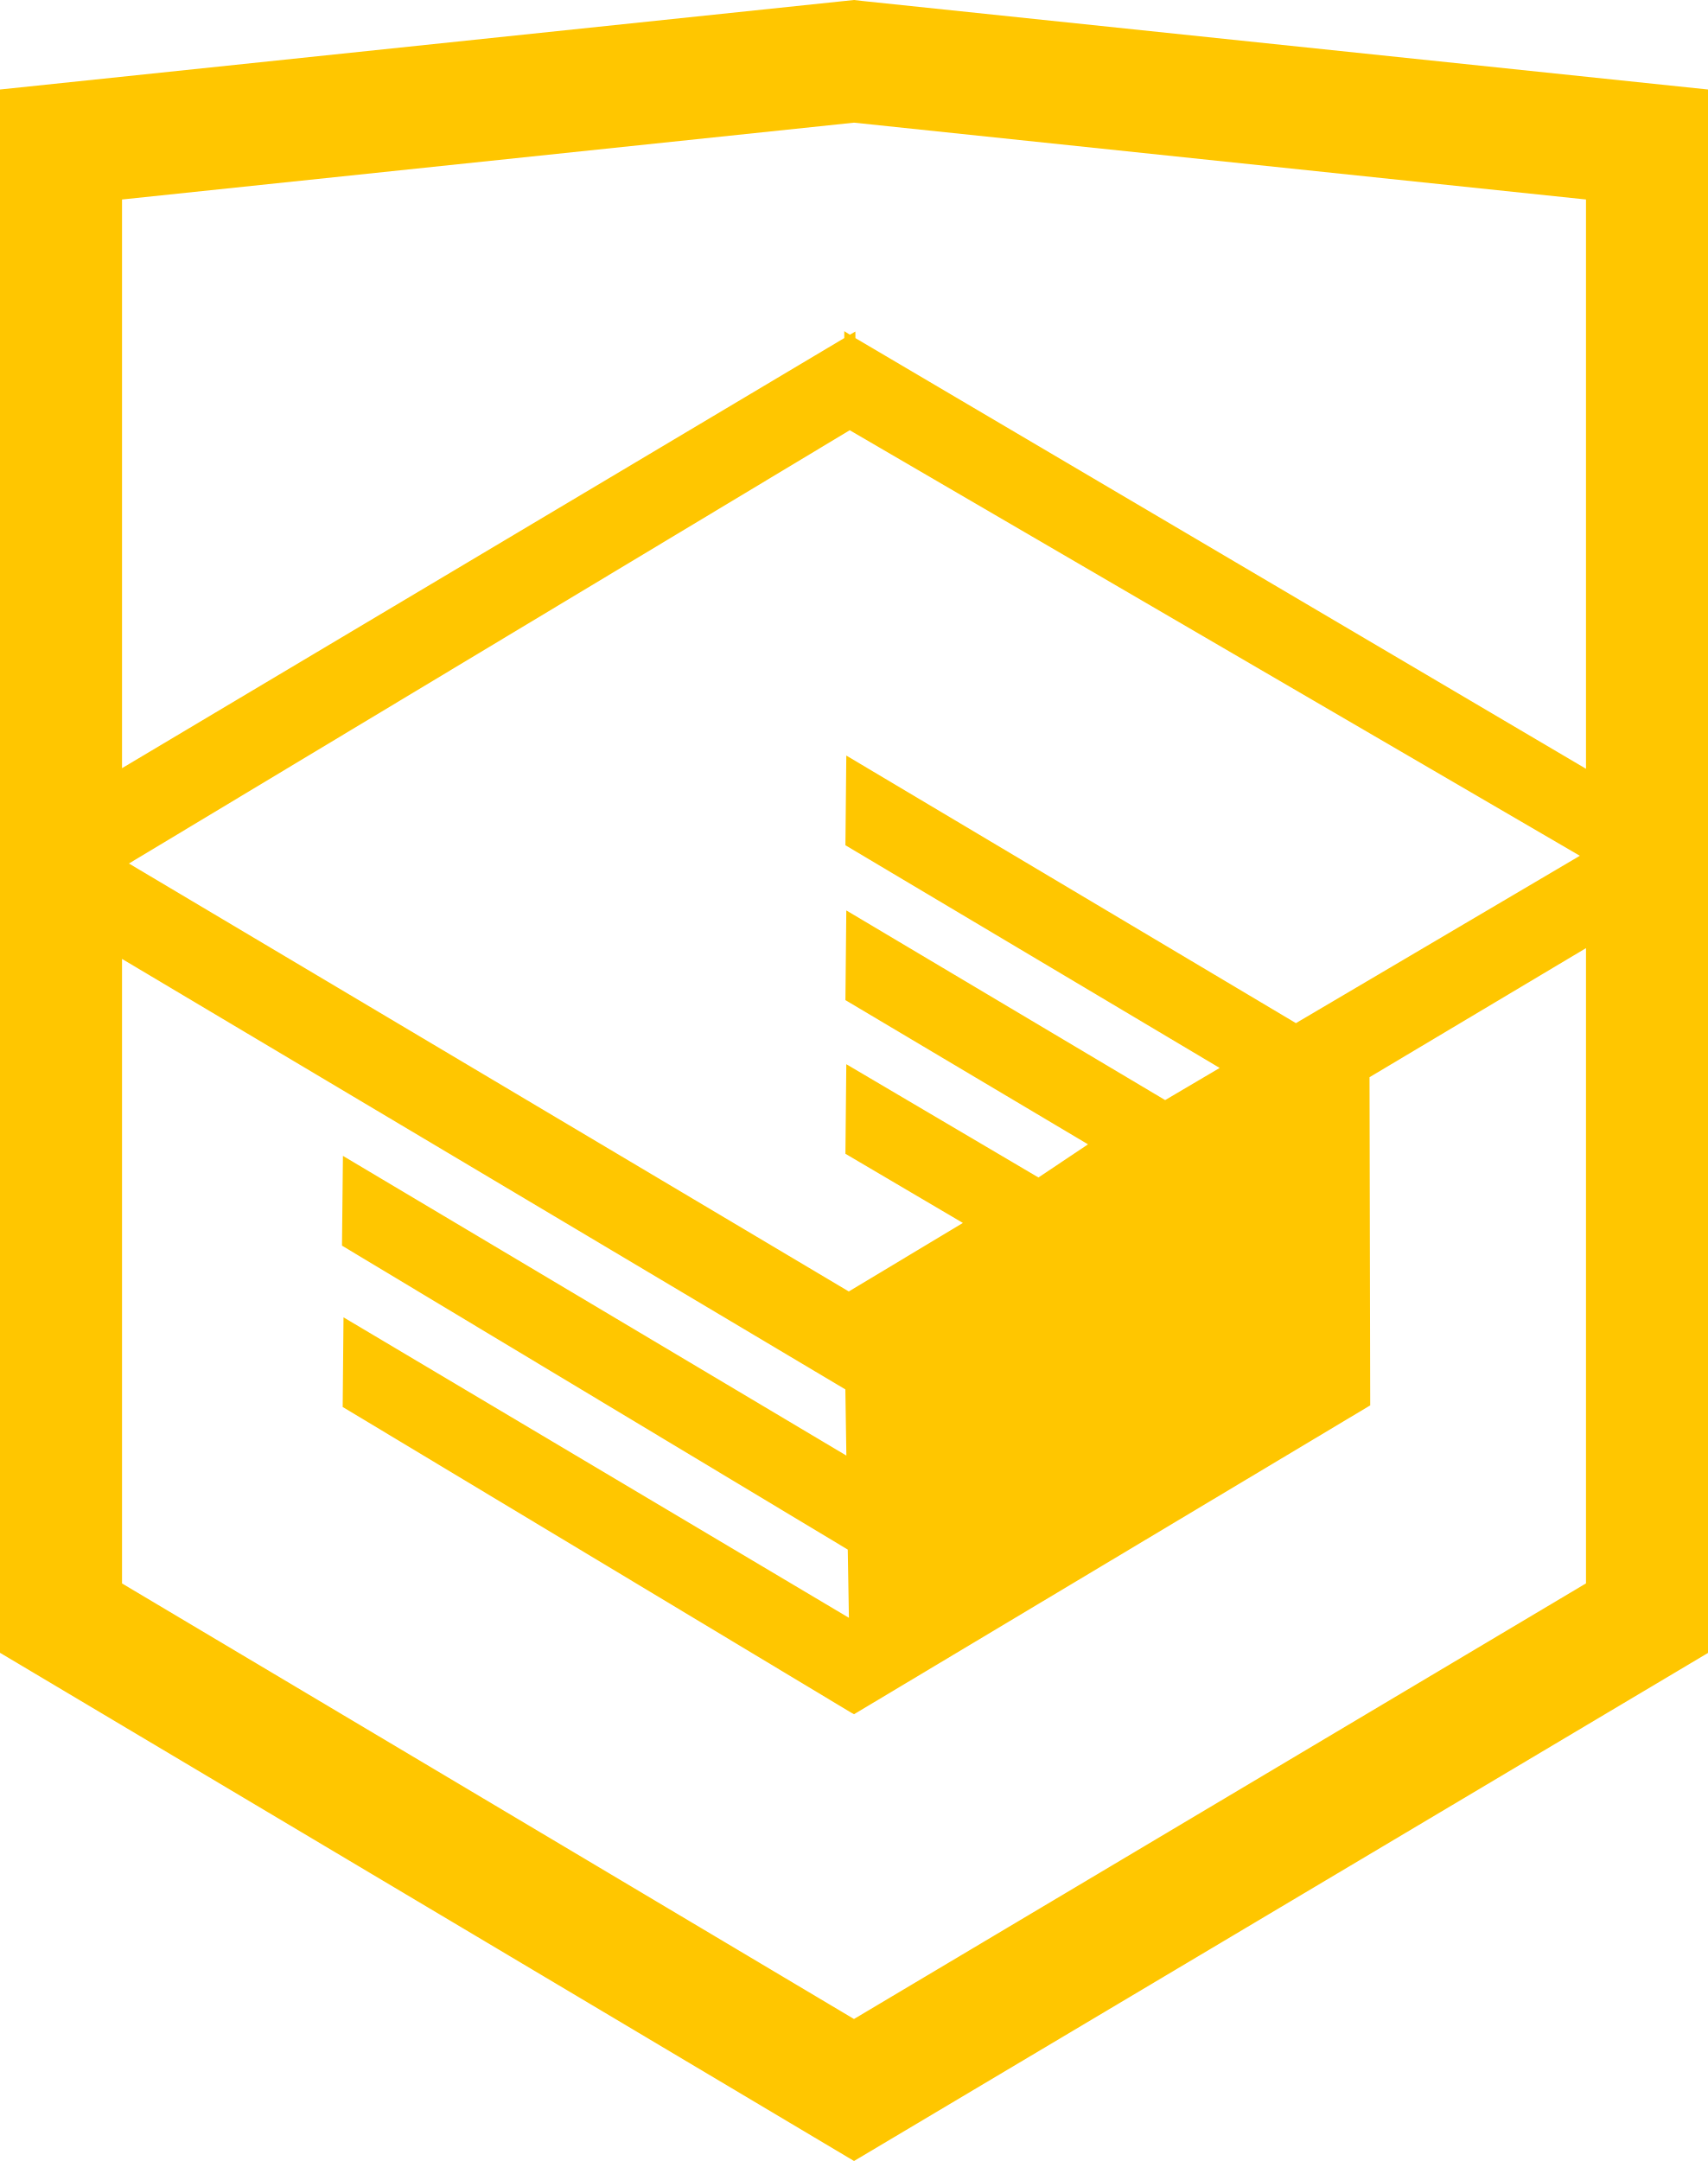
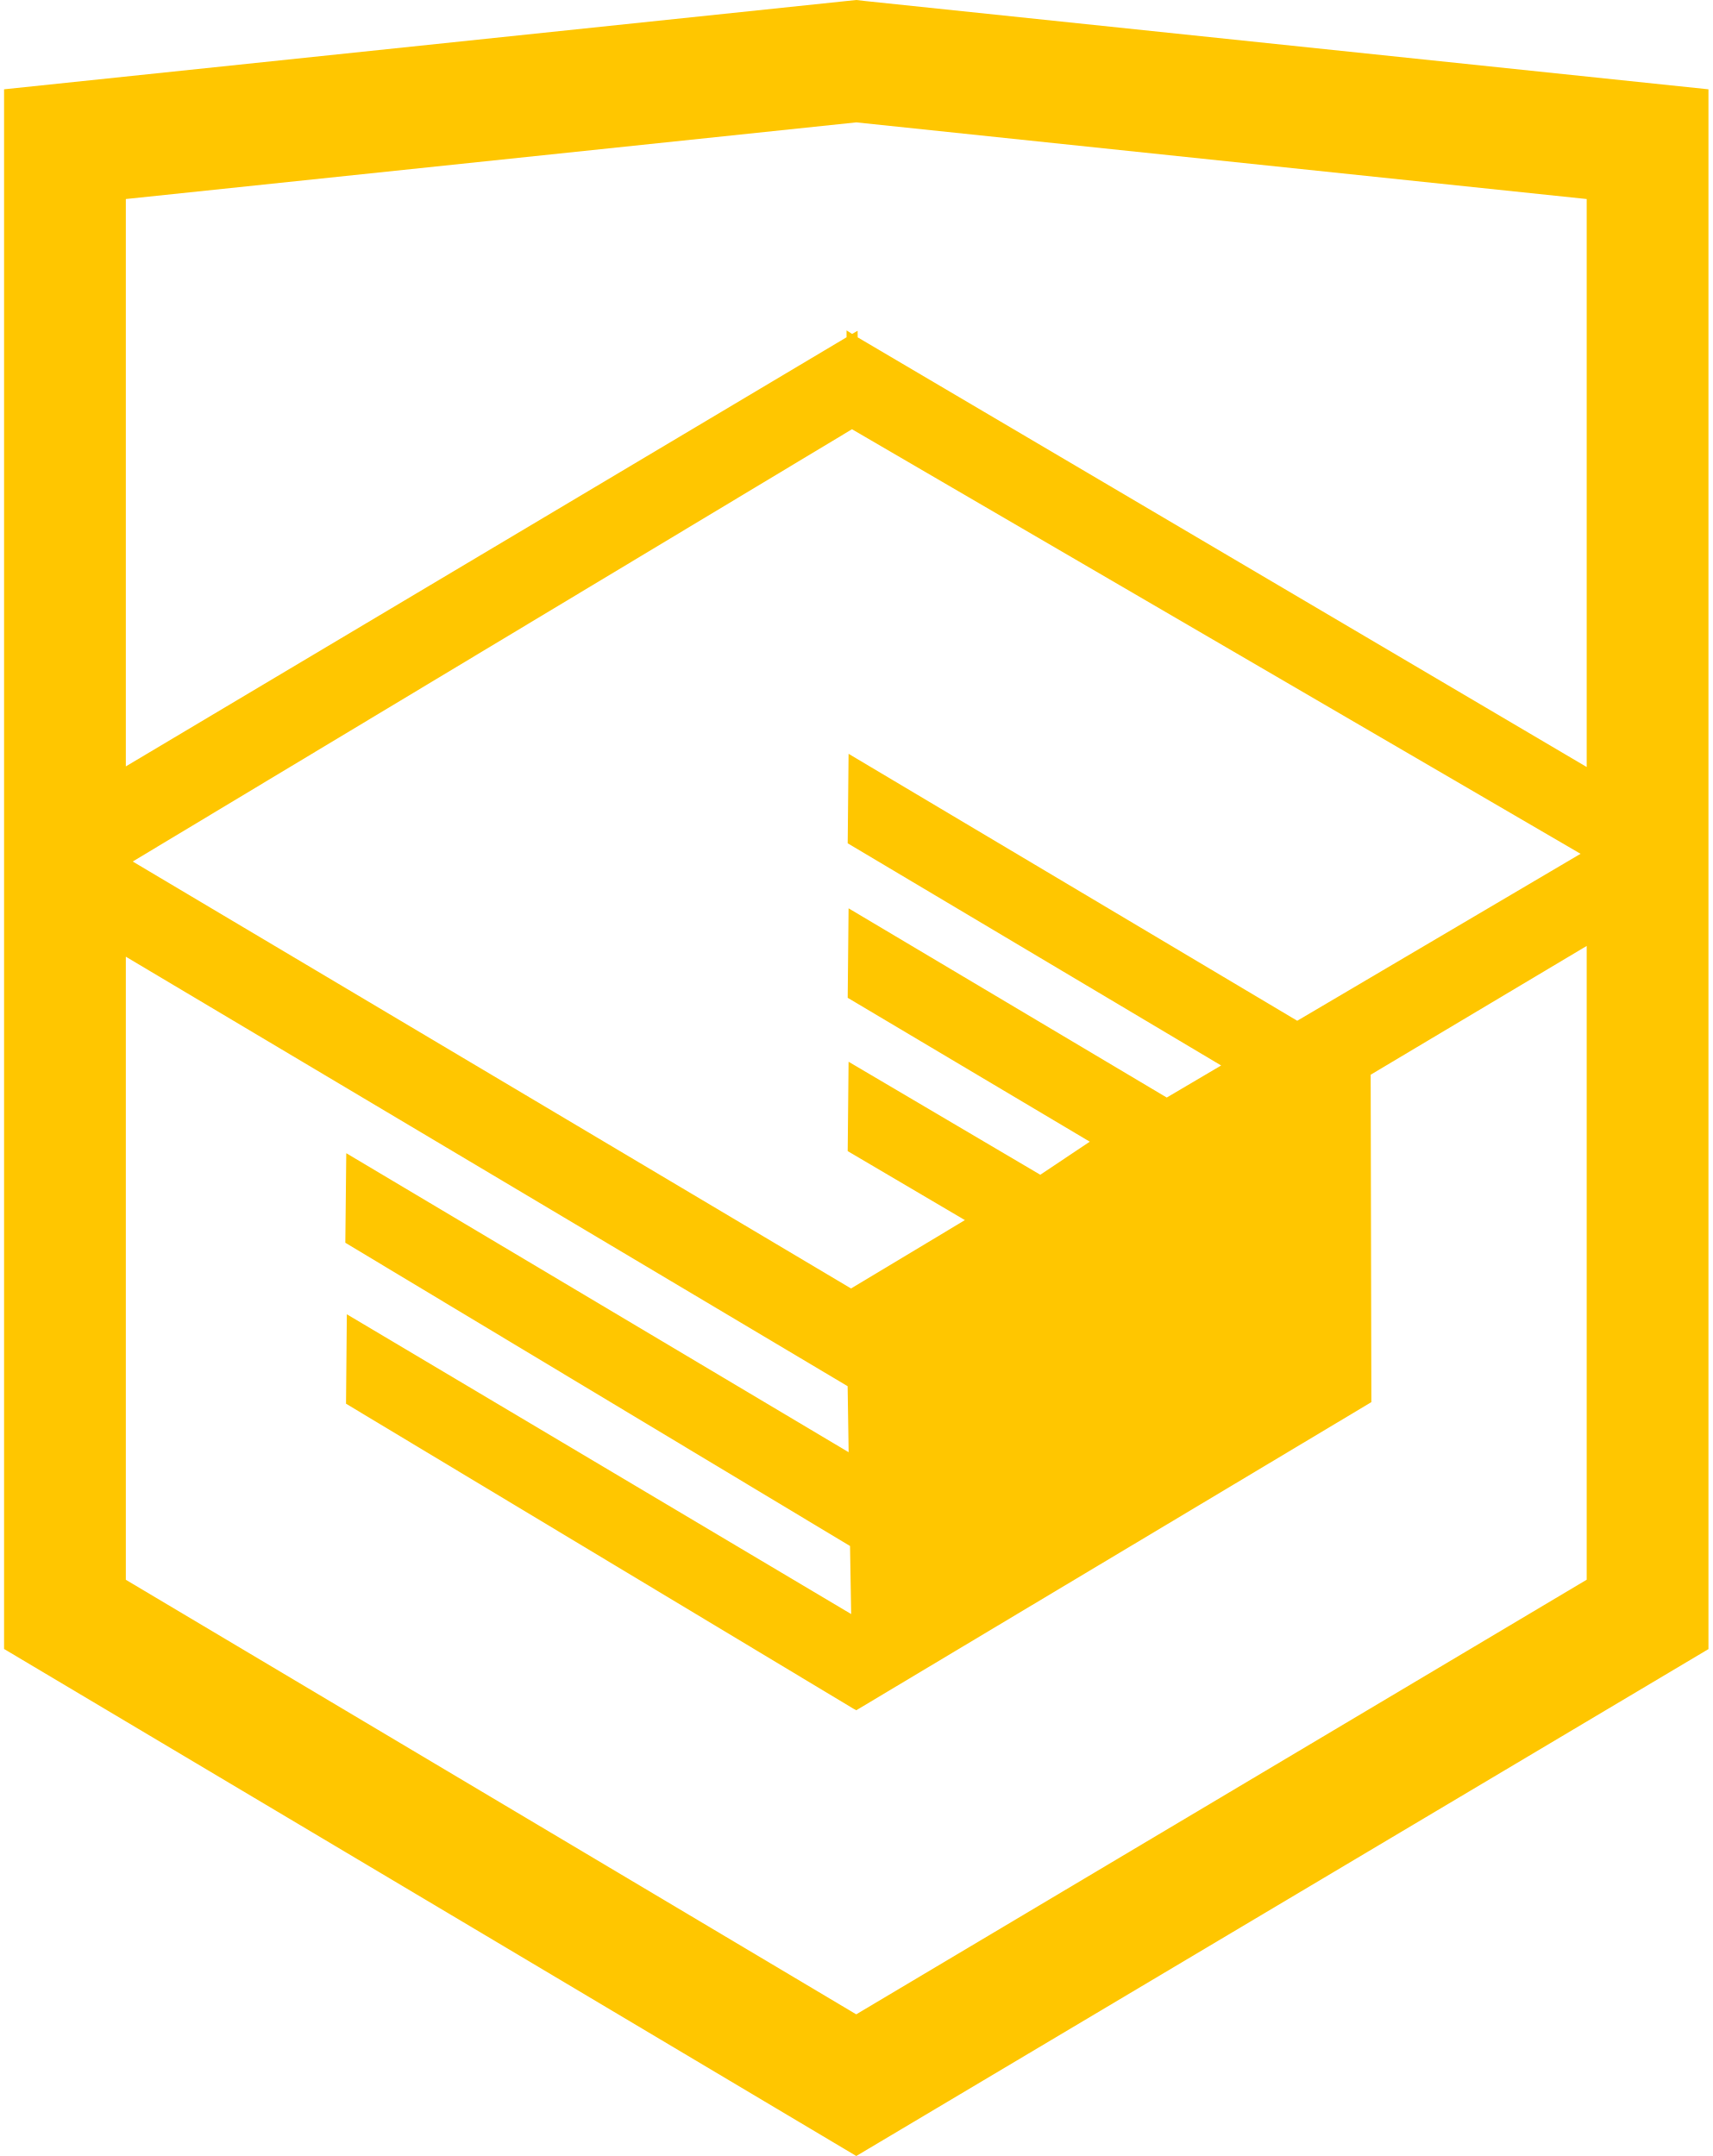
- <svg xmlns="http://www.w3.org/2000/svg" width="26.943" height="34.09" viewBox="0 0 26.943 34.09">
+ <svg xmlns="http://www.w3.org/2000/svg" width="27" height="34" viewBox="0 0 26.943 34.09">
  <path fill="#FFC600" d="M13.62.017L13.472 0 0 1.412v24.661l13.473 8.017 13.43-7.99.042-.025V1.412L13.62.017zm11.399 12.11L13.495 5.334l-.001-.104-.087.05-.088-.056v.109L1.925 12.118V3.147l11.548-1.212L25.02 3.147v8.98zm-11.614-5.34L24.923 13.5l-4.479 2.64-7.093-4.221-.014 1.415 5.904 3.513-.86.507-5.03-2.992-.014 1.415 3.827 2.275-.782.523-3.031-1.787-.014 1.413 1.853 1.091-1.8 1.081-11.356-6.751 11.371-6.835zm-11.48 8.34l11.411 6.791.016 1.044-7.942-4.728-.015 1.416 7.979 4.795.018 1.076-7.973-4.74-.013 1.414 8.021 4.822.046.025 8.143-4.872-.011-5.177 3.415-2.036v10.021L13.472 31.85 1.925 24.979v-9.852z" />
</svg>
